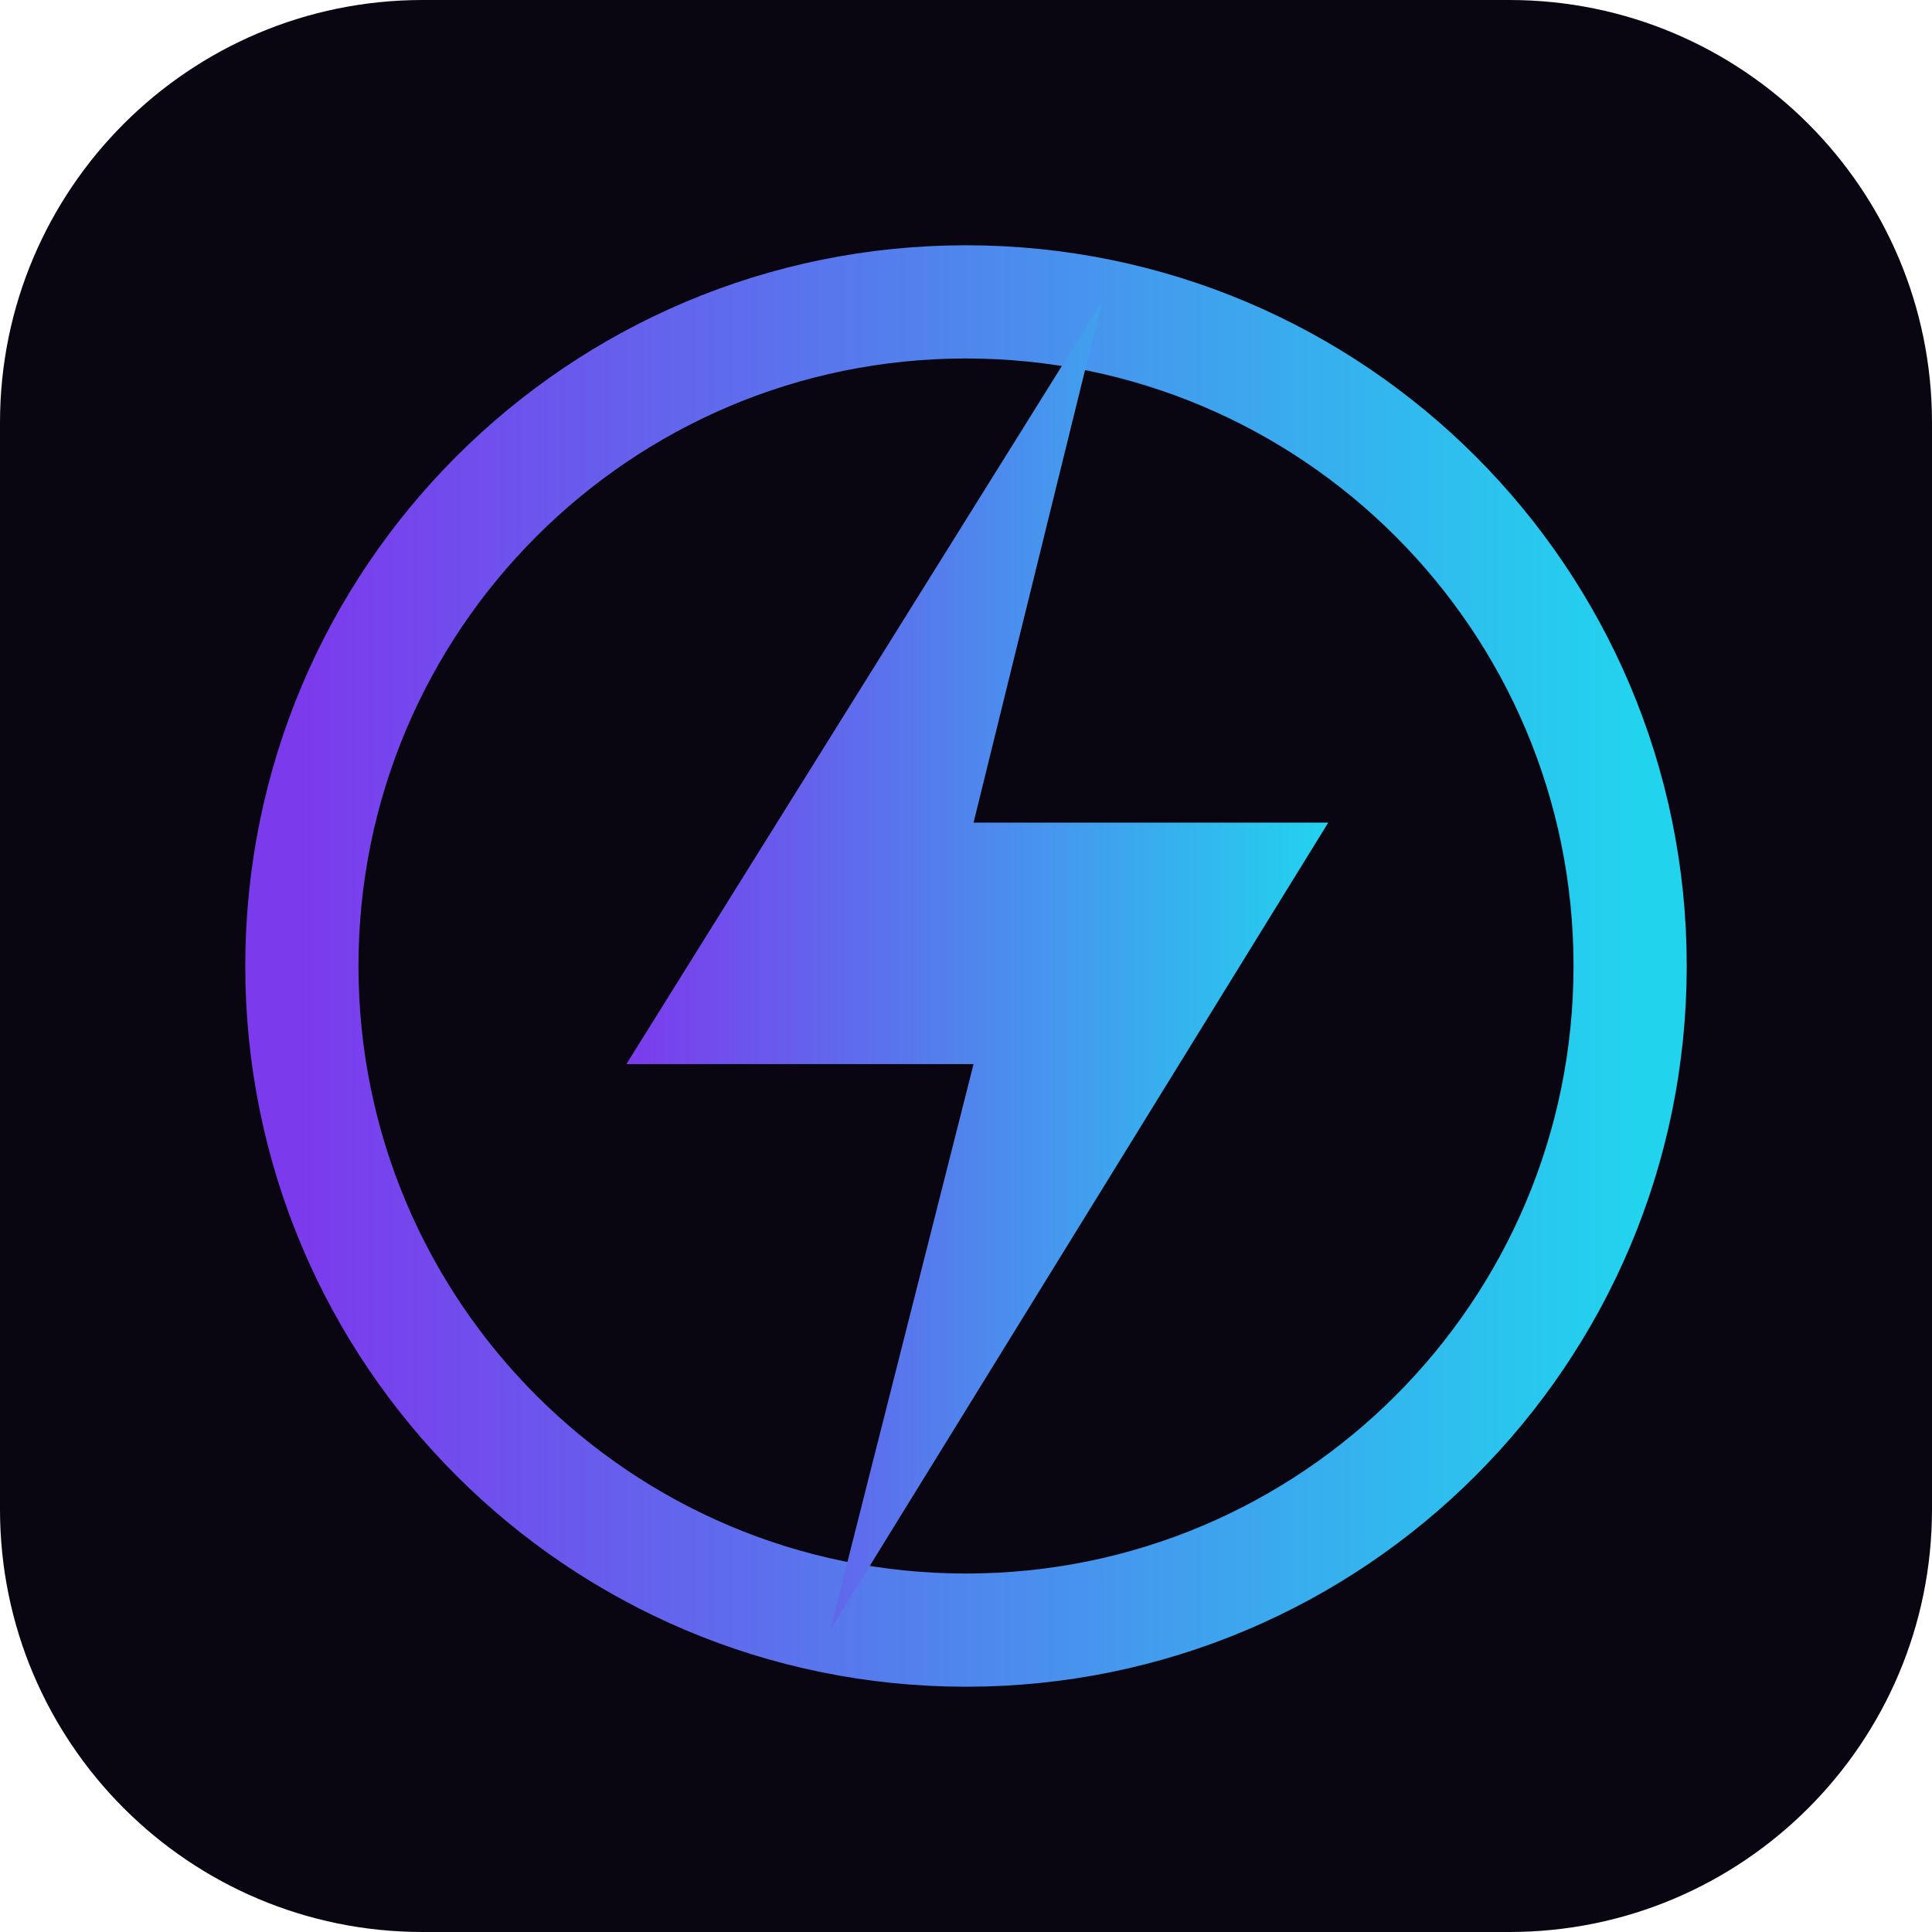
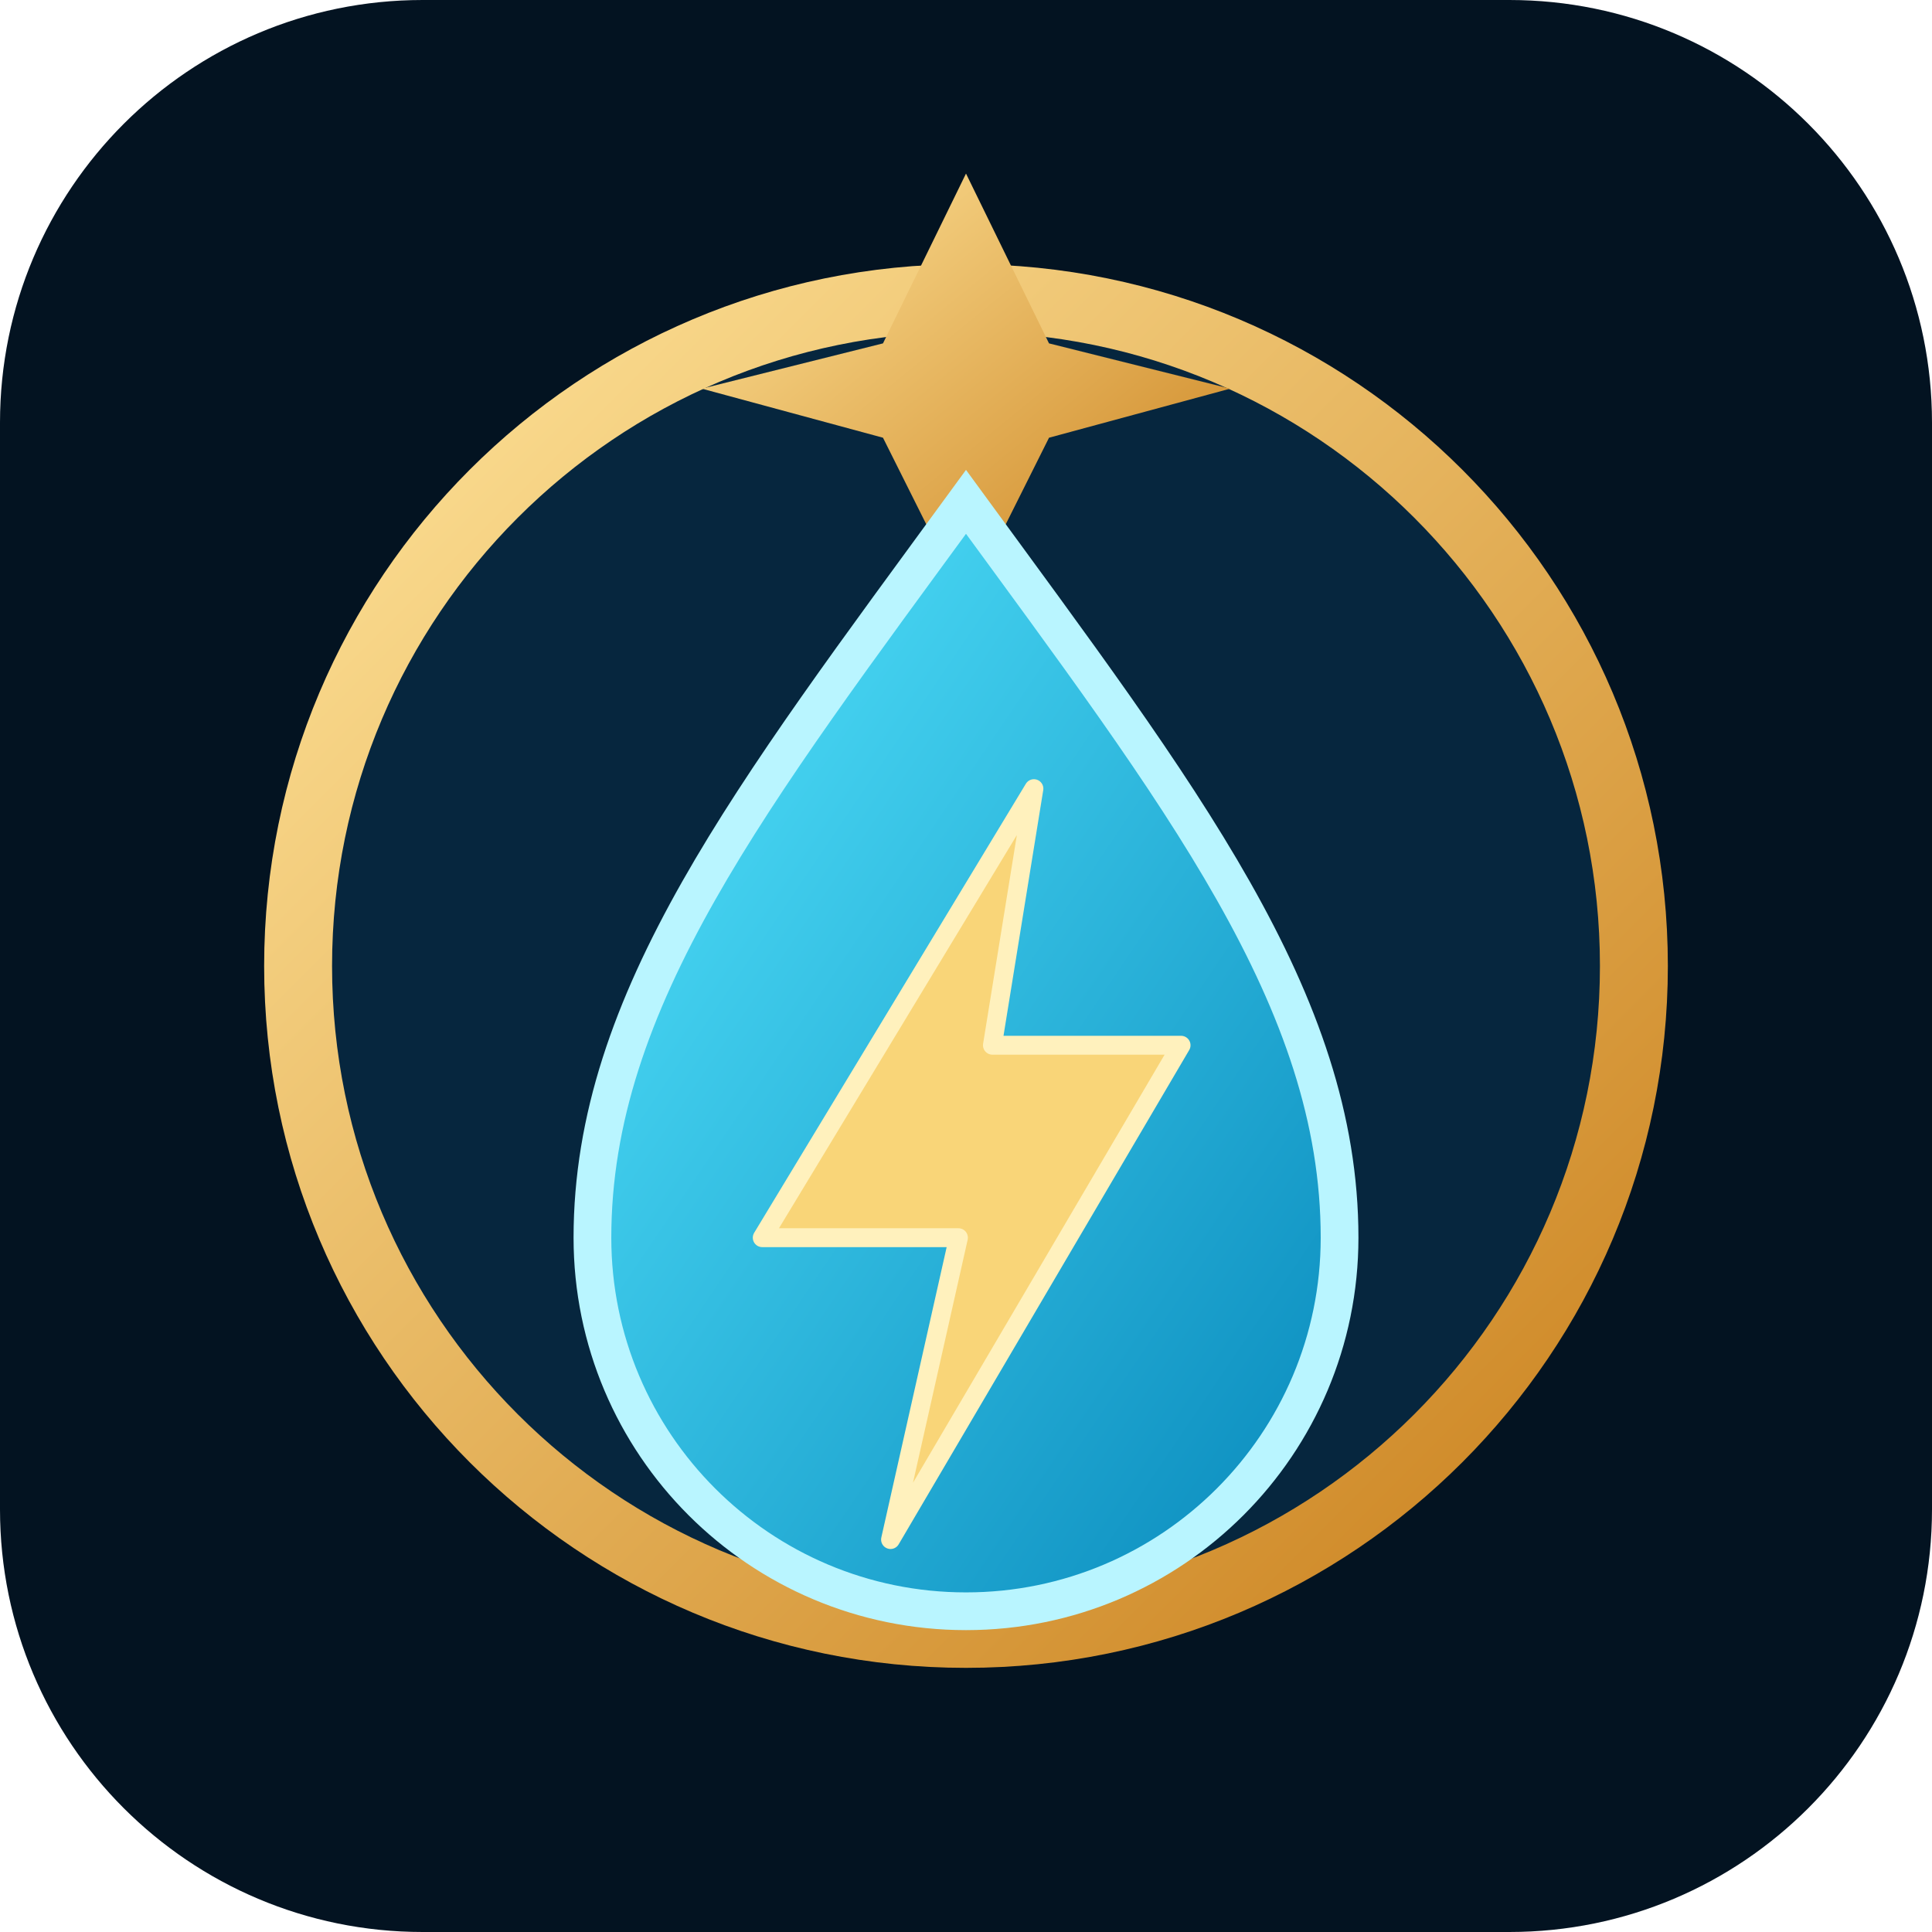
- <svg xmlns="http://www.w3.org/2000/svg" viewBox="0 0 512 512">
+ <svg xmlns="http://www.w3.org/2000/svg" viewBox="0 0 512 512" role="img" aria-label="GTI Missions">
  <defs>
-     <linearGradient id="g" x1="0" x2="1">
-       <stop stop-color="#7c3aed" />
-       <stop offset="1" stop-color="#22d3ee" />
+     <linearGradient id="ocean" x1="0" y1="0" x2="1" y2="1">
+       <stop stop-color="#56e7ff" />
+       <stop offset="1" stop-color="#0788bb" />
+     </linearGradient>
+     <linearGradient id="gold" x1="0" y1="0" x2="1" y2="1">
+       <stop stop-color="#ffe49a" />
+       <stop offset="1" stop-color="#ca801c" />
    </linearGradient>
  </defs>
-   <rect width="512" height="512" rx="112" fill="#090611" />
-   <circle cx="256" cy="256" r="176" fill="none" stroke="url(#g)" stroke-width="30" />
-   <path d="M292 80 166 282h92l-38 150 132-214h-94z" fill="url(#g)" />
+   <rect width="512" height="512" rx="112" fill="#031321" />
+   <circle cx="256" cy="256" r="177" fill="#06263e" stroke="url(#gold)" stroke-width="18" />
+   <path d="M256 46l22 45 48 12-48 13-22 44-22-44-48-13 48-12z" fill="url(#gold)" />
+   <path d="M256 133c-57 78-99 132-99 195a99 99 0 0 0 198 0c0-63-42-117-99-195z" fill="url(#ocean)" stroke="#b9f5ff" stroke-width="10" />
+   <path d="M274 209l-72 119h52l-18 80 77-131h-50z" fill="#f9d578" stroke="#fff1bd" stroke-width="5" stroke-linejoin="round" />
</svg>
